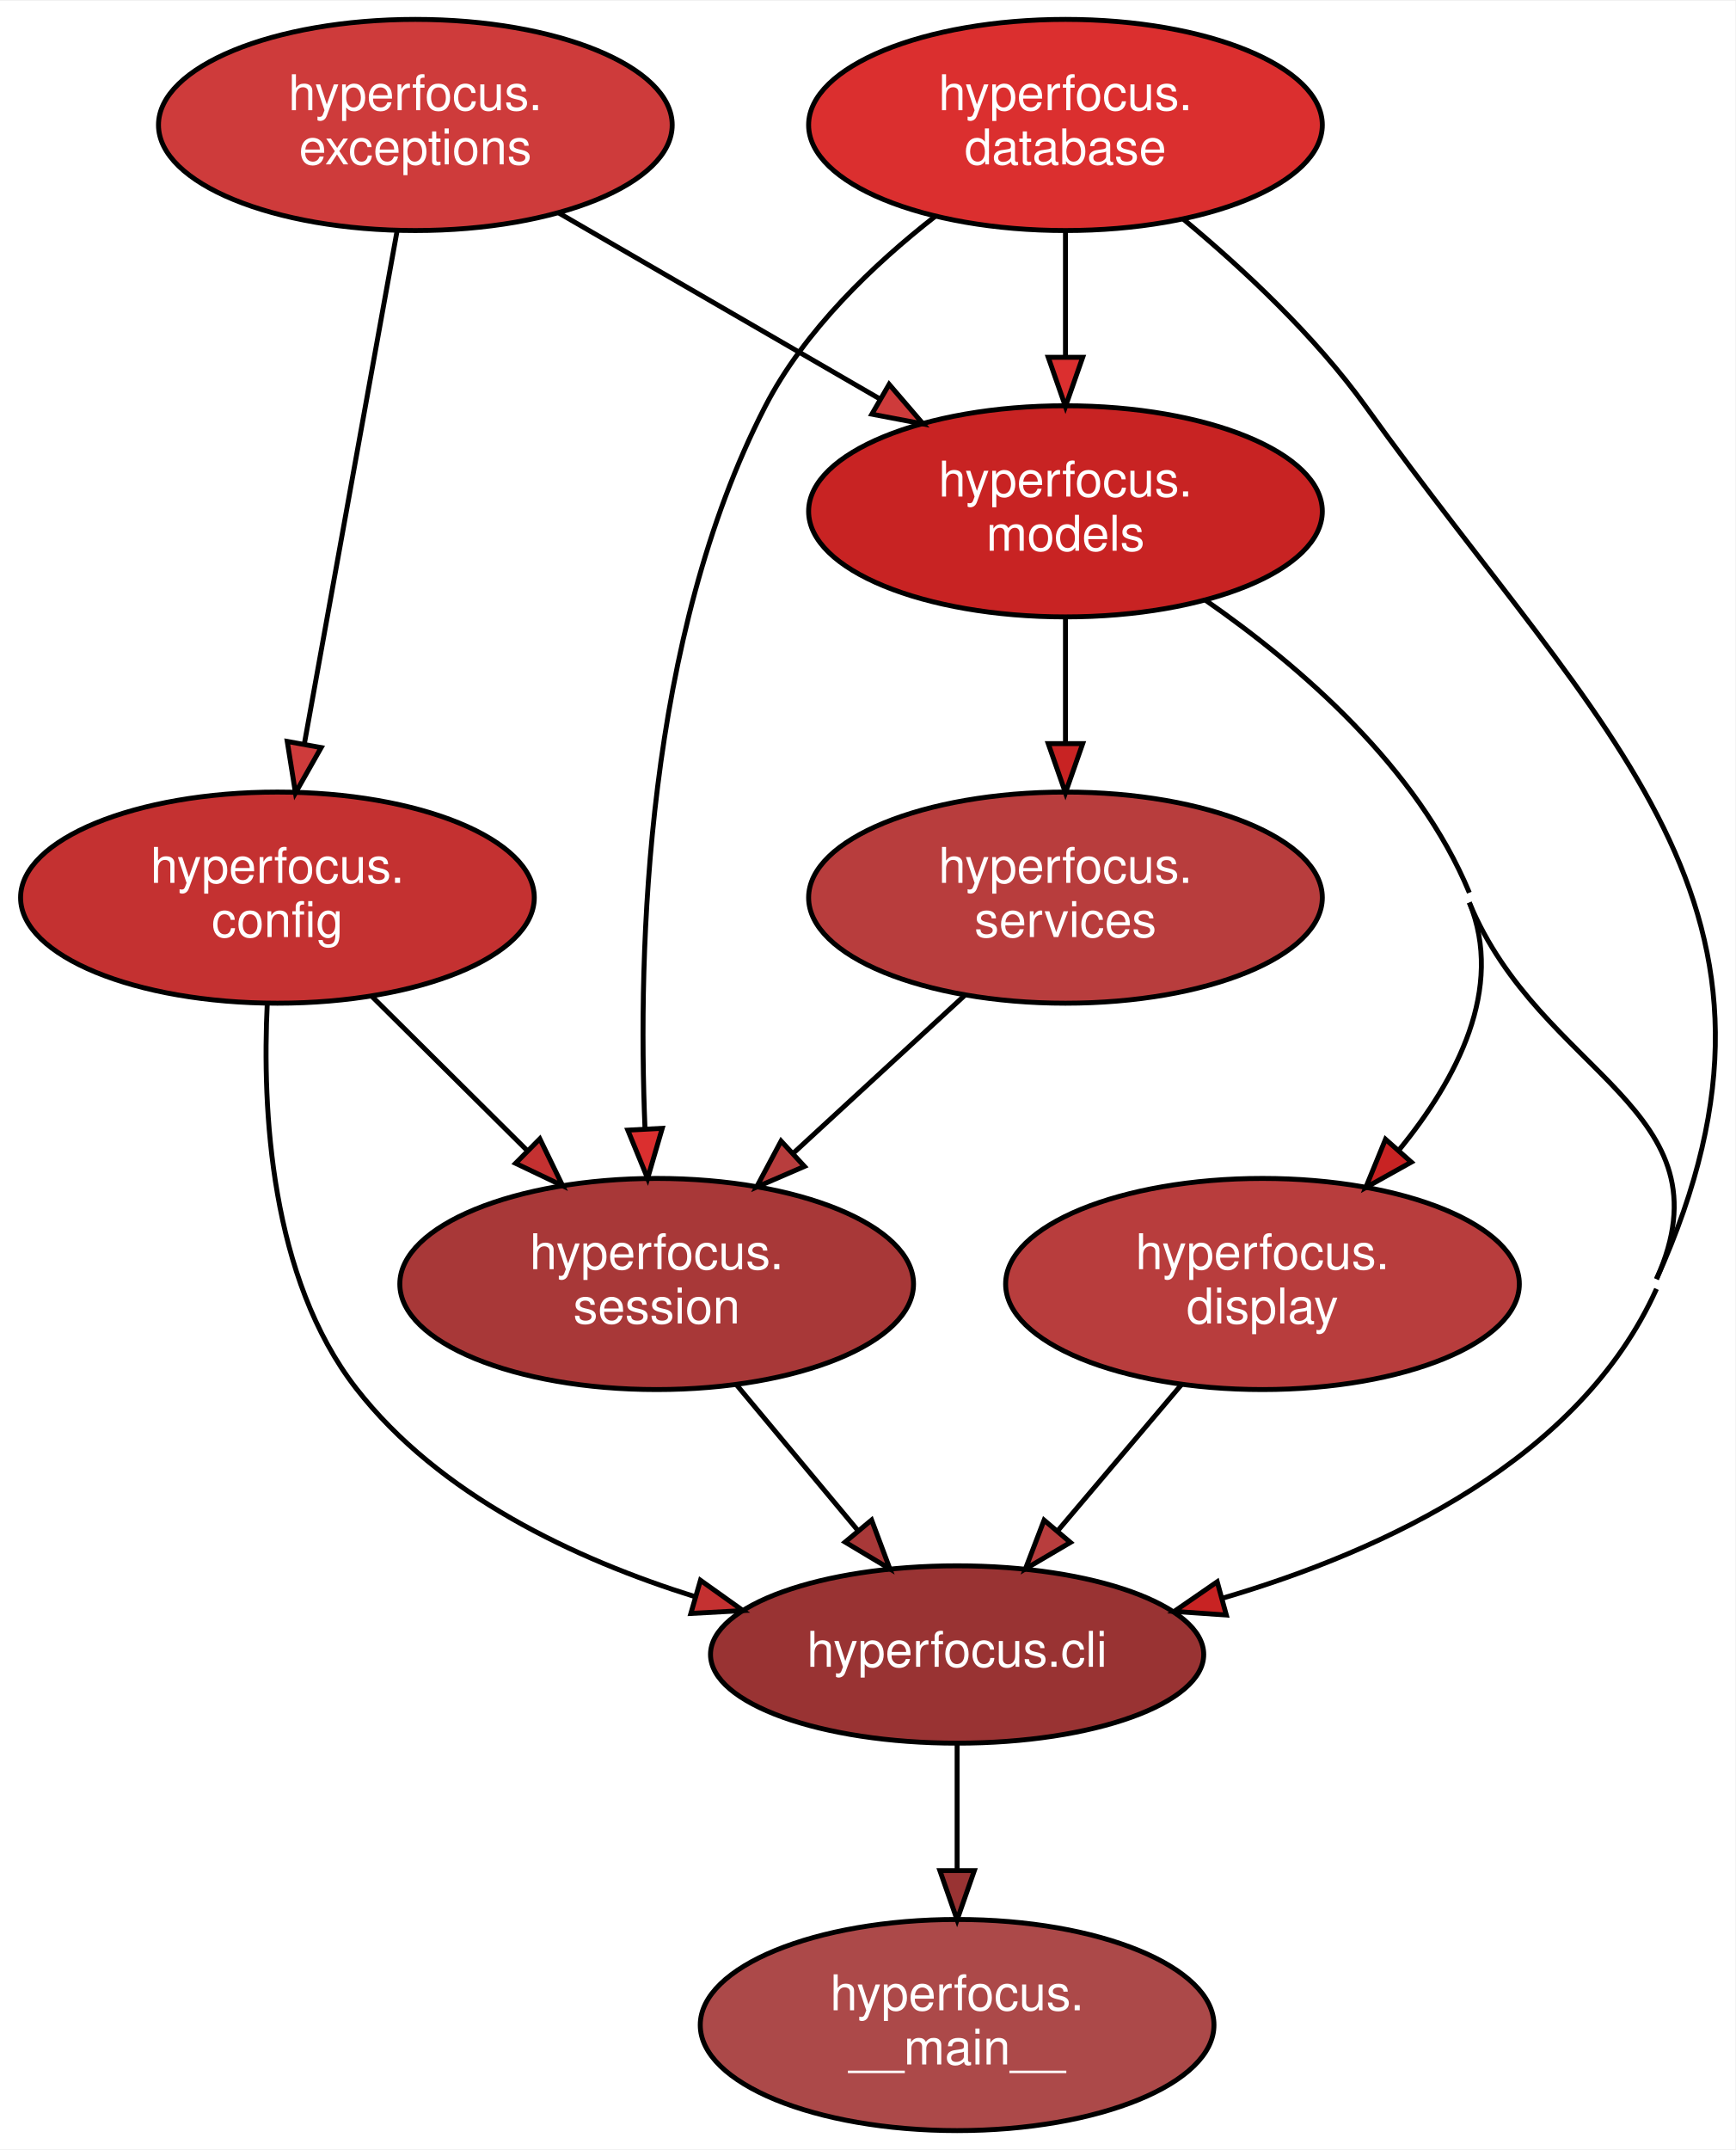
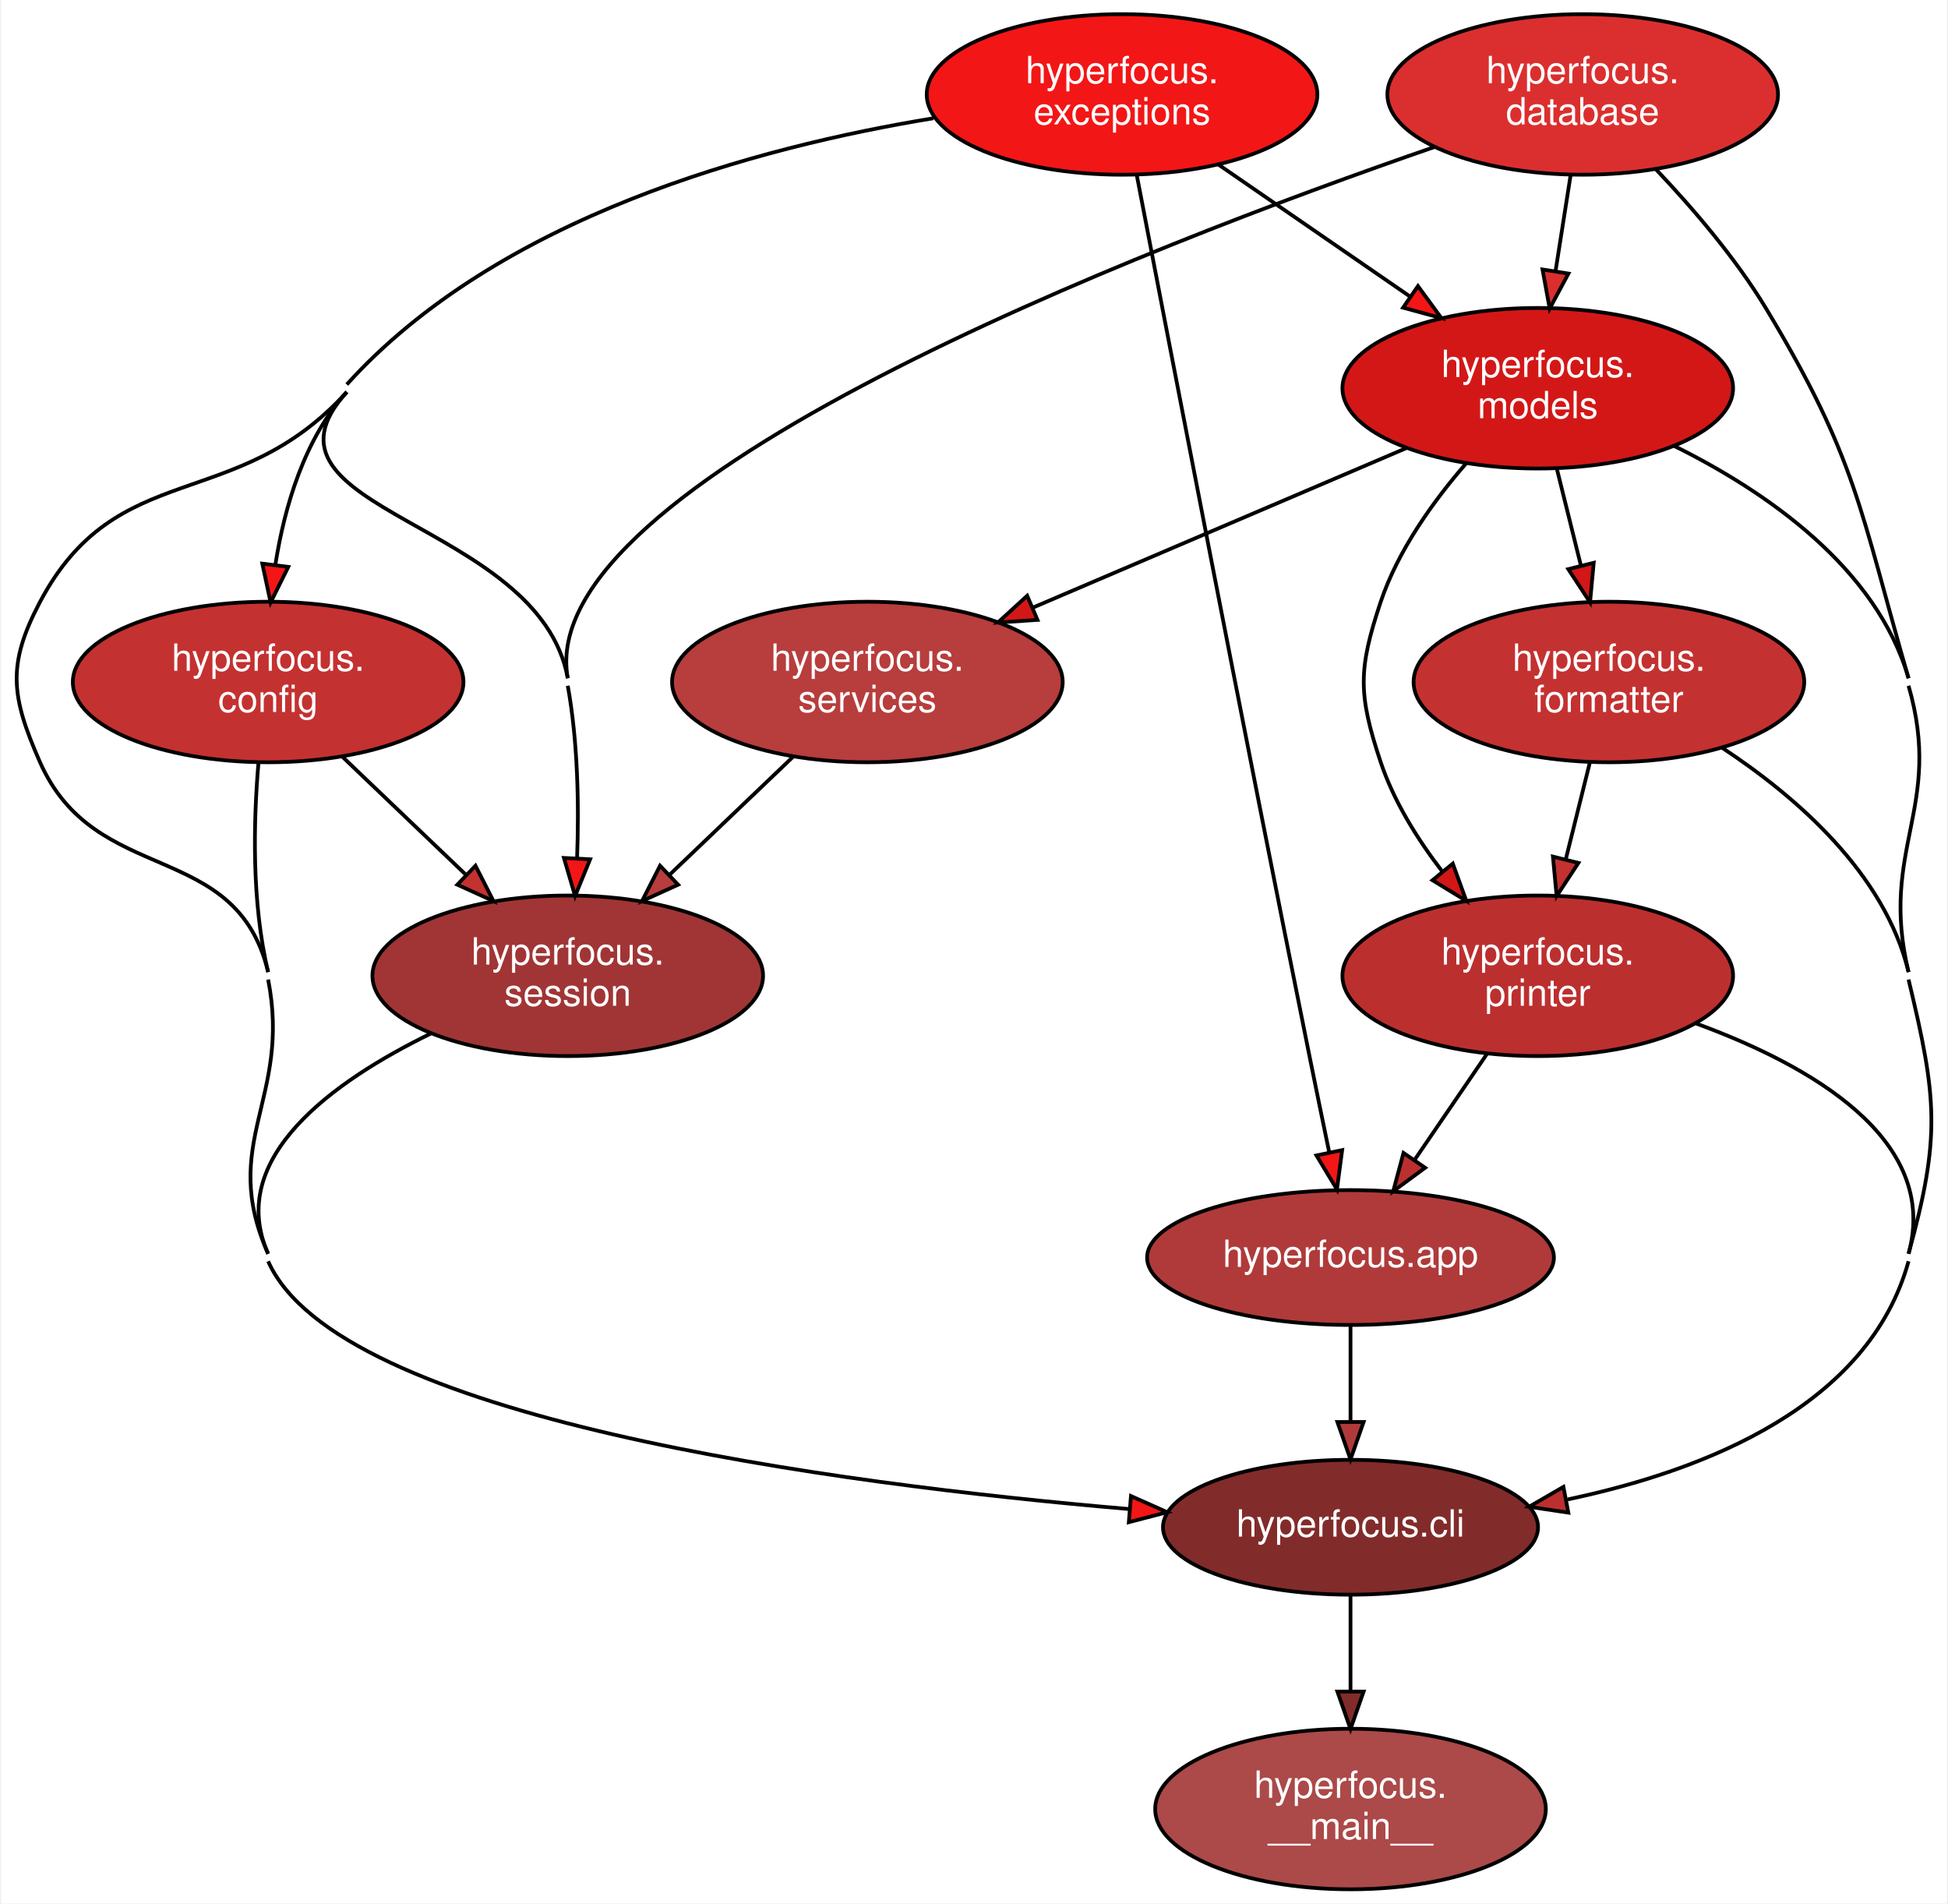
- <svg xmlns="http://www.w3.org/2000/svg" width="352pt" height="436pt" viewBox="0.00 0.00 352.36 436.13">
-   <g id="graph0" class="graph" transform="scale(1 1) rotate(0) translate(4 432.13)">
+ <svg xmlns="http://www.w3.org/2000/svg" width="520pt" height="508pt" viewBox="0.00 0.00 519.52 508.13">
+   <g id="graph0" class="graph" transform="scale(1 1) rotate(0) translate(4 504.13)">
    <style>.edge&gt;path:hover{stroke-width:8}</style>
-     <polygon fill="white" stroke="transparent" points="-4,4 -4,-432.13 348.36,-432.13 348.36,4 -4,4" />
+     <polygon fill="white" stroke="transparent" points="-4,4 -4,-504.13 515.52,-504.13 515.52,4 -4,4" />
    <g id="node1" class="node">
      <style>.edge&gt;path:hover{stroke-width:8}</style>
-       <ellipse fill="#ac4949" stroke="black" cx="190.33" cy="-21.21" rx="52.15" ry="21.43" />
-       <text text-anchor="middle" x="190.33" y="-24.21" font-family="Helvetica,sans-Serif" font-size="10.00" fill="#ffffff">hyperfocus.</text>
-       <text text-anchor="middle" x="190.33" y="-13.21" font-family="Helvetica,sans-Serif" font-size="10.00" fill="#ffffff">__main__</text>
+       <ellipse fill="#ac4949" stroke="black" cx="356.29" cy="-21.21" rx="52.15" ry="21.43" />
+       <text text-anchor="middle" x="356.29" y="-24.21" font-family="Helvetica,sans-Serif" font-size="10.00" fill="#ffffff">hyperfocus.</text>
+       <text text-anchor="middle" x="356.29" y="-13.21" font-family="Helvetica,sans-Serif" font-size="10.00" fill="#ffffff">__main__</text>
    </g>
    <g id="node2" class="node">
      <style>.edge&gt;path:hover{stroke-width:8}</style>
-       <ellipse fill="#993333" stroke="black" cx="190.33" cy="-96.43" rx="50.07" ry="18" />
-       <text text-anchor="middle" x="190.33" y="-93.93" font-family="Helvetica,sans-Serif" font-size="10.00" fill="#ffffff">hyperfocus.cli</text>
+       <ellipse fill="#b03a3a" stroke="black" cx="356.29" cy="-168.43" rx="54.31" ry="18" />
+       <text text-anchor="middle" x="356.29" y="-165.93" font-family="Helvetica,sans-Serif" font-size="10.00" fill="#ffffff">hyperfocus.app</text>
+     </g>
+     <g id="node3" class="node">
+       <style>.edge&gt;path:hover{stroke-width:8}</style>
+       <ellipse fill="#822b2b" stroke="black" cx="356.29" cy="-96.43" rx="50.07" ry="18" />
+       <text text-anchor="middle" x="356.29" y="-93.93" font-family="Helvetica,sans-Serif" font-size="10.00" fill="#ffffff">hyperfocus.cli</text>
    </g>
    <g id="edge1" class="edge">
      <style>.edge&gt;path:hover{stroke-width:8}</style>
-       <path fill="none" stroke="black" d="M190.33,-78.08C190.33,-70.5 190.33,-61.39 190.33,-52.74" />
-       <polygon fill="#993333" stroke="black" points="193.83,-52.56 190.33,-42.56 186.83,-52.56 193.83,-52.56" />
-     </g>
-     <g id="node3" class="node">
-       <style>.edge&gt;path:hover{stroke-width:8}</style>
-       <ellipse fill="#c43131" stroke="black" cx="52.33" cy="-250.07" rx="52.15" ry="21.43" />
-       <text text-anchor="middle" x="52.33" y="-253.07" font-family="Helvetica,sans-Serif" font-size="10.00" fill="#ffffff">hyperfocus.</text>
-       <text text-anchor="middle" x="52.33" y="-242.07" font-family="Helvetica,sans-Serif" font-size="10.00" fill="#ffffff">config</text>
+       <path fill="none" stroke="black" d="M356.29,-150.12C356.29,-142.41 356.29,-133.14 356.29,-124.54" />
+       <polygon fill="#b03a3a" stroke="black" points="359.79,-124.53 356.29,-114.53 352.79,-124.53 359.79,-124.53" />
    </g>
    <g id="edge2" class="edge">
      <style>.edge&gt;path:hover{stroke-width:8}</style>
-       <path fill="none" stroke="black" d="M50.27,-228.71C49.21,-207.05 50.86,-172.89 68.33,-150.43 85.16,-128.78 112.62,-115.81 137.23,-108.13" />
-       <polygon fill="#c43131" stroke="black" points="138.22,-111.49 146.85,-105.34 136.27,-104.76 138.22,-111.49" />
+       <path fill="none" stroke="black" d="M356.29,-78.08C356.29,-70.5 356.29,-61.39 356.29,-52.74" />
+       <polygon fill="#822b2b" stroke="black" points="359.79,-52.56 356.29,-42.56 352.79,-52.56 359.79,-52.56" />
+     </g>
+     <g id="node4" class="node">
+       <style>.edge&gt;path:hover{stroke-width:8}</style>
+       <ellipse fill="#c43131" stroke="black" cx="67.29" cy="-322.07" rx="52.15" ry="21.43" />
+       <text text-anchor="middle" x="67.29" y="-325.07" font-family="Helvetica,sans-Serif" font-size="10.00" fill="#ffffff">hyperfocus.</text>
+       <text text-anchor="middle" x="67.29" y="-314.07" font-family="Helvetica,sans-Serif" font-size="10.00" fill="#ffffff">config</text>
+     </g>
+     <g id="edge3" class="edge">
+       <style>.edge&gt;path:hover{stroke-width:8}</style>
+       <path fill="none" stroke="black" d="M64.72,-300.65C63.38,-285.08 62.82,-263.22 67.29,-244.64" />
+     </g>
+     <g id="node11" class="node">
+       <style>.edge&gt;path:hover{stroke-width:8}</style>
+       <ellipse fill="#a13535" stroke="black" cx="147.29" cy="-243.64" rx="52.15" ry="21.43" />
+       <text text-anchor="middle" x="147.29" y="-246.64" font-family="Helvetica,sans-Serif" font-size="10.00" fill="#ffffff">hyperfocus.</text>
+       <text text-anchor="middle" x="147.29" y="-235.64" font-family="Helvetica,sans-Serif" font-size="10.00" fill="#ffffff">session</text>
+     </g>
+     <g id="edge4" class="edge">
+       <style>.edge&gt;path:hover{stroke-width:8}</style>
+       <path fill="none" stroke="black" d="M87.06,-302.17C97.06,-292.62 109.35,-280.88 120.21,-270.5" />
+       <polygon fill="#c43131" stroke="black" points="122.65,-273.02 127.46,-263.58 117.81,-267.96 122.65,-273.02" />
+     </g>
+     <g id="node5" class="node">
+       <style>.edge&gt;path:hover{stroke-width:8}</style>
+       <ellipse fill="#db2f2f" stroke="black" cx="418.29" cy="-478.92" rx="52.15" ry="21.43" />
+       <text text-anchor="middle" x="418.29" y="-481.92" font-family="Helvetica,sans-Serif" font-size="10.00" fill="#ffffff">hyperfocus.</text>
+       <text text-anchor="middle" x="418.29" y="-470.92" font-family="Helvetica,sans-Serif" font-size="10.00" fill="#ffffff">database</text>
+     </g>
+     <g id="edge5" class="edge">
+       <style>.edge&gt;path:hover{stroke-width:8}</style>
+       <path fill="none" stroke="black" d="M437.81,-458.96C447.62,-448.63 459.14,-435.23 467.29,-421.71 491.54,-381.47 492.24,-368.2 505.29,-323.07" />
+     </g>
+     <g id="node8" class="node">
+       <style>.edge&gt;path:hover{stroke-width:8}</style>
+       <ellipse fill="#d31717" stroke="black" cx="406.29" cy="-400.49" rx="52.15" ry="21.43" />
+       <text text-anchor="middle" x="406.29" y="-403.49" font-family="Helvetica,sans-Serif" font-size="10.00" fill="#ffffff">hyperfocus.</text>
+       <text text-anchor="middle" x="406.29" y="-392.49" font-family="Helvetica,sans-Serif" font-size="10.00" fill="#ffffff">models</text>
+     </g>
+     <g id="edge6" class="edge">
+       <style>.edge&gt;path:hover{stroke-width:8}</style>
+       <path fill="none" stroke="black" d="M415.07,-457.44C413.84,-449.58 412.4,-440.44 411.05,-431.84" />
+       <polygon fill="#db2f2f" stroke="black" points="414.48,-431.1 409.47,-421.76 407.56,-432.19 414.48,-431.1" />
+     </g>
+     <g id="edge7" class="edge">
+       <style>.edge&gt;path:hover{stroke-width:8}</style>
+       <path fill="none" stroke="black" d="M378.74,-464.9C301.27,-438.17 137.8,-375.25 147.29,-323.07" />
+     </g>
+     <g id="node6" class="node">
+       <style>.edge&gt;path:hover{stroke-width:8}</style>
+       <ellipse fill="#f31616" stroke="black" cx="295.29" cy="-478.92" rx="52.15" ry="21.43" />
+       <text text-anchor="middle" x="295.29" y="-481.92" font-family="Helvetica,sans-Serif" font-size="10.00" fill="#ffffff">hyperfocus.</text>
+       <text text-anchor="middle" x="295.29" y="-470.92" font-family="Helvetica,sans-Serif" font-size="10.00" fill="#ffffff">exceptions</text>
+     </g>
+     <g id="edge8" class="edge">
+       <style>.edge&gt;path:hover{stroke-width:8}</style>
+       <path fill="none" stroke="black" d="M299.16,-457.7C307.46,-414.48 327.64,-309.93 345.29,-222.43 346.99,-214.01 348.87,-204.84 350.6,-196.54" />
+       <polygon fill="#f31616" stroke="black" points="354.06,-197.11 352.67,-186.6 347.2,-195.68 354.06,-197.11" />
+     </g>
+     <g id="edge9" class="edge">
+       <style>.edge&gt;path:hover{stroke-width:8}</style>
+       <path fill="none" stroke="black" d="M244.91,-472.56C197.78,-464.86 128.75,-446.25 88.29,-401.49" />
+       <path fill="none" stroke="black" d="M88.29,-399.49C58.65,-366.72 26.88,-382.37 6.29,-343.28 -2.5,-326.6 -1.28,-318.12 6.29,-300.85 21.09,-267.09 58.67,-280.49 67.29,-244.64" />
+       <path fill="none" stroke="black" d="M67.29,-242.64C73.55,-210.71 54.05,-199.15 67.29,-169.43" />
+       <path fill="none" stroke="black" d="M67.29,-167.43C85.95,-125.51 218.05,-108.05 297.05,-101.3" />
+       <polygon fill="#f31616" stroke="black" points="297.67,-104.76 307.35,-100.45 297.1,-97.78 297.67,-104.76" />
+     </g>
+     <g id="edge10" class="edge">
+       <style>.edge&gt;path:hover{stroke-width:8}</style>
+       <path fill="none" stroke="black" d="M88.29,-399.49C76.96,-386.97 71.67,-368.9 69.23,-353.47" />
+       <polygon fill="#f31616" stroke="black" points="72.67,-352.8 67.95,-343.31 65.73,-353.67 72.67,-352.8" />
+     </g>
+     <g id="edge11" class="edge">
+       <style>.edge&gt;path:hover{stroke-width:8}</style>
+       <path fill="none" stroke="black" d="M320.75,-460.39C336.01,-449.88 355.61,-436.38 372.2,-424.96" />
+       <polygon fill="#f31616" stroke="black" points="374.3,-427.76 380.56,-419.21 370.33,-422 374.3,-427.76" />
+     </g>
+     <g id="edge12" class="edge">
+       <style>.edge&gt;path:hover{stroke-width:8}</style>
+       <path fill="none" stroke="black" d="M88.29,-399.49C59.51,-367.66 139.61,-365.28 147.29,-323.07" />
+       <path fill="none" stroke="black" d="M147.29,-321.07C150.01,-306.09 150.29,-289.18 149.78,-275.08" />
+       <polygon fill="#f31616" stroke="black" points="153.26,-274.74 149.25,-264.93 146.27,-275.1 153.26,-274.74" />
+     </g>
+     <g id="node7" class="node">
+       <style>.edge&gt;path:hover{stroke-width:8}</style>
+       <ellipse fill="#c43131" stroke="black" cx="425.29" cy="-322.07" rx="52.15" ry="21.43" />
+       <text text-anchor="middle" x="425.29" y="-325.07" font-family="Helvetica,sans-Serif" font-size="10.00" fill="#ffffff">hyperfocus.</text>
+       <text text-anchor="middle" x="425.29" y="-314.07" font-family="Helvetica,sans-Serif" font-size="10.00" fill="#ffffff">formatter</text>
+     </g>
+     <g id="edge13" class="edge">
+       <style>.edge&gt;path:hover{stroke-width:8}</style>
+       <path fill="none" stroke="black" d="M455.38,-304.6C475.33,-291.48 498.96,-270.97 505.29,-244.64" />
+       <path fill="none" stroke="black" d="M505.29,-242.64C512.89,-211 513.94,-200.79 505.29,-169.43" />
    </g>
    <g id="node9" class="node">
      <style>.edge&gt;path:hover{stroke-width:8}</style>
-       <ellipse fill="#a83838" stroke="black" cx="129.33" cy="-171.64" rx="52.15" ry="21.43" />
-       <text text-anchor="middle" x="129.33" y="-174.64" font-family="Helvetica,sans-Serif" font-size="10.00" fill="#ffffff">hyperfocus.</text>
-       <text text-anchor="middle" x="129.33" y="-163.64" font-family="Helvetica,sans-Serif" font-size="10.00" fill="#ffffff">session</text>
-     </g>
-     <g id="edge3" class="edge">
-       <style>.edge&gt;path:hover{stroke-width:8}</style>
-       <path fill="none" stroke="black" d="M71.36,-230.17C80.89,-220.71 92.59,-209.11 102.97,-198.8" />
-       <polygon fill="#c43131" stroke="black" points="105.61,-201.11 110.24,-191.58 100.68,-196.14 105.61,-201.11" />
-     </g>
-     <g id="node4" class="node">
-       <style>.edge&gt;path:hover{stroke-width:8}</style>
-       <ellipse fill="#db2f2f" stroke="black" cx="212.33" cy="-406.92" rx="52.15" ry="21.43" />
-       <text text-anchor="middle" x="212.33" y="-409.92" font-family="Helvetica,sans-Serif" font-size="10.00" fill="#ffffff">hyperfocus.</text>
-       <text text-anchor="middle" x="212.33" y="-398.92" font-family="Helvetica,sans-Serif" font-size="10.00" fill="#ffffff">database</text>
-     </g>
-     <g id="edge4" class="edge">
-       <style>.edge&gt;path:hover{stroke-width:8}</style>
-       <path fill="none" stroke="black" d="M236.24,-387.82C248.51,-377.63 262.99,-364.09 273.33,-349.71 321.72,-282.34 366.38,-248.28 332.33,-172.64" />
-     </g>
-     <g id="node7" class="node">
-       <style>.edge&gt;path:hover{stroke-width:8}</style>
-       <ellipse fill="#c82323" stroke="black" cx="212.33" cy="-328.49" rx="52.15" ry="21.43" />
-       <text text-anchor="middle" x="212.33" y="-331.49" font-family="Helvetica,sans-Serif" font-size="10.00" fill="#ffffff">hyperfocus.</text>
-       <text text-anchor="middle" x="212.33" y="-320.49" font-family="Helvetica,sans-Serif" font-size="10.00" fill="#ffffff">models</text>
-     </g>
-     <g id="edge5" class="edge">
-       <style>.edge&gt;path:hover{stroke-width:8}</style>
-       <path fill="none" stroke="black" d="M212.33,-385.44C212.33,-377.58 212.33,-368.44 212.33,-359.84" />
-       <polygon fill="#db2f2f" stroke="black" points="215.83,-359.76 212.33,-349.76 208.83,-359.76 215.83,-359.76" />
-     </g>
-     <g id="edge6" class="edge">
-       <style>.edge&gt;path:hover{stroke-width:8}</style>
-       <path fill="none" stroke="black" d="M185.97,-388.44C173.36,-378.61 159.29,-365.2 151.33,-349.71 127.22,-302.82 125.44,-240.01 126.96,-203.18" />
-       <polygon fill="#db2f2f" stroke="black" points="130.46,-203.24 127.49,-193.07 123.47,-202.87 130.46,-203.24" />
-     </g>
-     <g id="node5" class="node">
-       <style>.edge&gt;path:hover{stroke-width:8}</style>
-       <ellipse fill="#b83d3d" stroke="black" cx="252.33" cy="-171.64" rx="52.15" ry="21.43" />
-       <text text-anchor="middle" x="252.33" y="-174.64" font-family="Helvetica,sans-Serif" font-size="10.00" fill="#ffffff">hyperfocus.</text>
-       <text text-anchor="middle" x="252.33" y="-163.64" font-family="Helvetica,sans-Serif" font-size="10.00" fill="#ffffff">display</text>
-     </g>
-     <g id="edge7" class="edge">
-       <style>.edge&gt;path:hover{stroke-width:8}</style>
-       <path fill="none" stroke="black" d="M236.04,-151.4C228.3,-142.27 218.97,-131.25 210.77,-121.56" />
-       <polygon fill="#b83d3d" stroke="black" points="213.33,-119.18 204.2,-113.81 207.99,-123.7 213.33,-119.18" />
-     </g>
-     <g id="node6" class="node">
-       <style>.edge&gt;path:hover{stroke-width:8}</style>
-       <ellipse fill="#ce3b3b" stroke="black" cx="80.33" cy="-406.92" rx="52.15" ry="21.43" />
-       <text text-anchor="middle" x="80.33" y="-409.92" font-family="Helvetica,sans-Serif" font-size="10.00" fill="#ffffff">hyperfocus.</text>
-       <text text-anchor="middle" x="80.33" y="-398.92" font-family="Helvetica,sans-Serif" font-size="10.00" fill="#ffffff">exceptions</text>
-     </g>
-     <g id="edge8" class="edge">
-       <style>.edge&gt;path:hover{stroke-width:8}</style>
-       <path fill="none" stroke="black" d="M76.67,-385.67C71.87,-359.13 63.4,-312.32 57.83,-281.49" />
-       <polygon fill="#ce3b3b" stroke="black" points="61.21,-280.53 55.99,-271.32 54.32,-281.78 61.21,-280.53" />
-     </g>
-     <g id="edge9" class="edge">
-       <style>.edge&gt;path:hover{stroke-width:8}</style>
-       <path fill="none" stroke="black" d="M109.29,-389.15C128.47,-378.05 153.8,-363.38 174.55,-351.36" />
-       <polygon fill="#ce3b3b" stroke="black" points="176.53,-354.27 183.43,-346.23 173.02,-348.21 176.53,-354.27" />
-     </g>
-     <g id="edge10" class="edge">
-       <style>.edge&gt;path:hover{stroke-width:8}</style>
-       <path fill="none" stroke="black" d="M294.33,-249.07C308.79,-214 347.9,-207.23 332.33,-172.64" />
-       <path fill="none" stroke="black" d="M332.33,-170.64C316.78,-136.11 277.43,-117.59 244.09,-107.82" />
-       <polygon fill="#c82323" stroke="black" points="244.99,-104.44 234.42,-105.18 243.14,-111.19 244.99,-104.44" />
-     </g>
-     <g id="edge11" class="edge">
-       <style>.edge&gt;path:hover{stroke-width:8}</style>
-       <path fill="none" stroke="black" d="M240.77,-310.44C260.05,-297.04 283.87,-276.43 294.33,-251.07" />
-       <path fill="none" stroke="black" d="M294.33,-249.07C301.48,-231.71 291.85,-213.23 280.01,-198.79" />
-       <polygon fill="#c82323" stroke="black" points="282.55,-196.38 273.3,-191.22 277.31,-201.02 282.55,-196.38" />
-     </g>
-     <g id="node8" class="node">
-       <style>.edge&gt;path:hover{stroke-width:8}</style>
-       <ellipse fill="#b83d3d" stroke="black" cx="212.33" cy="-250.07" rx="52.15" ry="21.43" />
-       <text text-anchor="middle" x="212.33" y="-253.07" font-family="Helvetica,sans-Serif" font-size="10.00" fill="#ffffff">hyperfocus.</text>
-       <text text-anchor="middle" x="212.33" y="-242.07" font-family="Helvetica,sans-Serif" font-size="10.00" fill="#ffffff">services</text>
-     </g>
-     <g id="edge12" class="edge">
-       <style>.edge&gt;path:hover{stroke-width:8}</style>
-       <path fill="none" stroke="black" d="M212.33,-307.01C212.33,-299.15 212.33,-290.01 212.33,-281.42" />
-       <polygon fill="#c82323" stroke="black" points="215.83,-281.34 212.33,-271.34 208.83,-281.34 215.83,-281.34" />
-     </g>
-     <g id="edge13" class="edge">
-       <style>.edge&gt;path:hover{stroke-width:8}</style>
-       <path fill="none" stroke="black" d="M191.81,-230.17C181.36,-220.55 168.49,-208.7 157.16,-198.27" />
-       <polygon fill="#b83d3d" stroke="black" points="159.33,-195.51 149.61,-191.31 154.59,-200.66 159.33,-195.51" />
+       <ellipse fill="#bc2f2f" stroke="black" cx="406.29" cy="-243.64" rx="52.15" ry="21.43" />
+       <text text-anchor="middle" x="406.29" y="-246.64" font-family="Helvetica,sans-Serif" font-size="10.00" fill="#ffffff">hyperfocus.</text>
+       <text text-anchor="middle" x="406.29" y="-235.64" font-family="Helvetica,sans-Serif" font-size="10.00" fill="#ffffff">printer</text>
    </g>
    <g id="edge14" class="edge">
      <style>.edge&gt;path:hover{stroke-width:8}</style>
-       <path fill="none" stroke="black" d="M145.35,-151.4C152.96,-142.27 162.14,-131.25 170.22,-121.56" />
-       <polygon fill="#a83838" stroke="black" points="172.97,-123.73 176.68,-113.81 167.59,-119.25 172.97,-123.73" />
+       <path fill="none" stroke="black" d="M420.2,-300.59C418.22,-292.64 415.92,-283.38 413.76,-274.71" />
+       <polygon fill="#c43131" stroke="black" points="417.14,-273.77 411.33,-264.91 410.34,-275.46 417.14,-273.77" />
+     </g>
+     <g id="edge15" class="edge">
+       <style>.edge&gt;path:hover{stroke-width:8}</style>
+       <path fill="none" stroke="black" d="M442.6,-385.14C467.2,-372.96 496.72,-352.69 505.29,-323.07" />
+       <path fill="none" stroke="black" d="M505.29,-321.07C514.72,-288.44 497.35,-277.67 505.29,-244.64" />
+     </g>
+     <g id="edge16" class="edge">
+       <style>.edge&gt;path:hover{stroke-width:8}</style>
+       <path fill="none" stroke="black" d="M411.38,-379.01C413.35,-371.07 415.66,-361.81 417.81,-353.14" />
+       <polygon fill="#d31717" stroke="black" points="421.23,-353.89 420.25,-343.34 414.44,-352.2 421.23,-353.89" />
+     </g>
+     <g id="edge17" class="edge">
+       <style>.edge&gt;path:hover{stroke-width:8}</style>
+       <path fill="none" stroke="black" d="M387.22,-380.5C378.41,-370.37 368.9,-357.15 364.29,-343.28 358.34,-325.39 358.34,-318.75 364.29,-300.85 367.78,-290.34 374.09,-280.2 380.78,-271.5" />
+       <polygon fill="#d31717" stroke="black" points="383.6,-273.59 387.22,-263.63 378.18,-269.15 383.6,-273.59" />
+     </g>
+     <g id="node10" class="node">
+       <style>.edge&gt;path:hover{stroke-width:8}</style>
+       <ellipse fill="#b83d3d" stroke="black" cx="227.29" cy="-322.07" rx="52.15" ry="21.43" />
+       <text text-anchor="middle" x="227.29" y="-325.07" font-family="Helvetica,sans-Serif" font-size="10.00" fill="#ffffff">hyperfocus.</text>
+       <text text-anchor="middle" x="227.29" y="-314.07" font-family="Helvetica,sans-Serif" font-size="10.00" fill="#ffffff">services</text>
+     </g>
+     <g id="edge18" class="edge">
+       <style>.edge&gt;path:hover{stroke-width:8}</style>
+       <path fill="none" stroke="black" d="M371.35,-384.58C342.77,-372.37 302.18,-355.04 271.36,-341.88" />
+       <polygon fill="#d31717" stroke="black" points="272.71,-338.65 262.14,-337.95 269.96,-345.09 272.71,-338.65" />
+     </g>
+     <g id="edge19" class="edge">
+       <style>.edge&gt;path:hover{stroke-width:8}</style>
+       <path fill="none" stroke="black" d="M392.89,-223.02C386.93,-214.29 379.83,-203.9 373.48,-194.61" />
+       <polygon fill="#bc2f2f" stroke="black" points="376.22,-192.4 367.69,-186.12 370.44,-196.35 376.22,-192.4" />
+     </g>
+     <g id="edge20" class="edge">
+       <style>.edge&gt;path:hover{stroke-width:8}</style>
+       <path fill="none" stroke="black" d="M448.47,-230.94C479.07,-219.76 513.73,-200.03 505.29,-169.43" />
+       <path fill="none" stroke="black" d="M505.29,-167.43C494.69,-129.02 451.45,-111.69 414.27,-103.86" />
+       <polygon fill="#bc2f2f" stroke="black" points="414.45,-100.33 403.97,-101.9 413.14,-107.21 414.45,-100.33" />
+     </g>
+     <g id="edge21" class="edge">
+       <style>.edge&gt;path:hover{stroke-width:8}</style>
+       <path fill="none" stroke="black" d="M207.51,-302.17C197.51,-292.62 185.22,-280.88 174.36,-270.5" />
+       <polygon fill="#b83d3d" stroke="black" points="176.76,-267.96 167.11,-263.58 171.93,-273.02 176.76,-267.96" />
+     </g>
+     <g id="edge22" class="edge">
+       <style>.edge&gt;path:hover{stroke-width:8}</style>
+       <path fill="none" stroke="black" d="M110.8,-228.26C84.66,-215.51 55.91,-194.97 67.29,-169.43" />
    </g>
  </g>
</svg>
